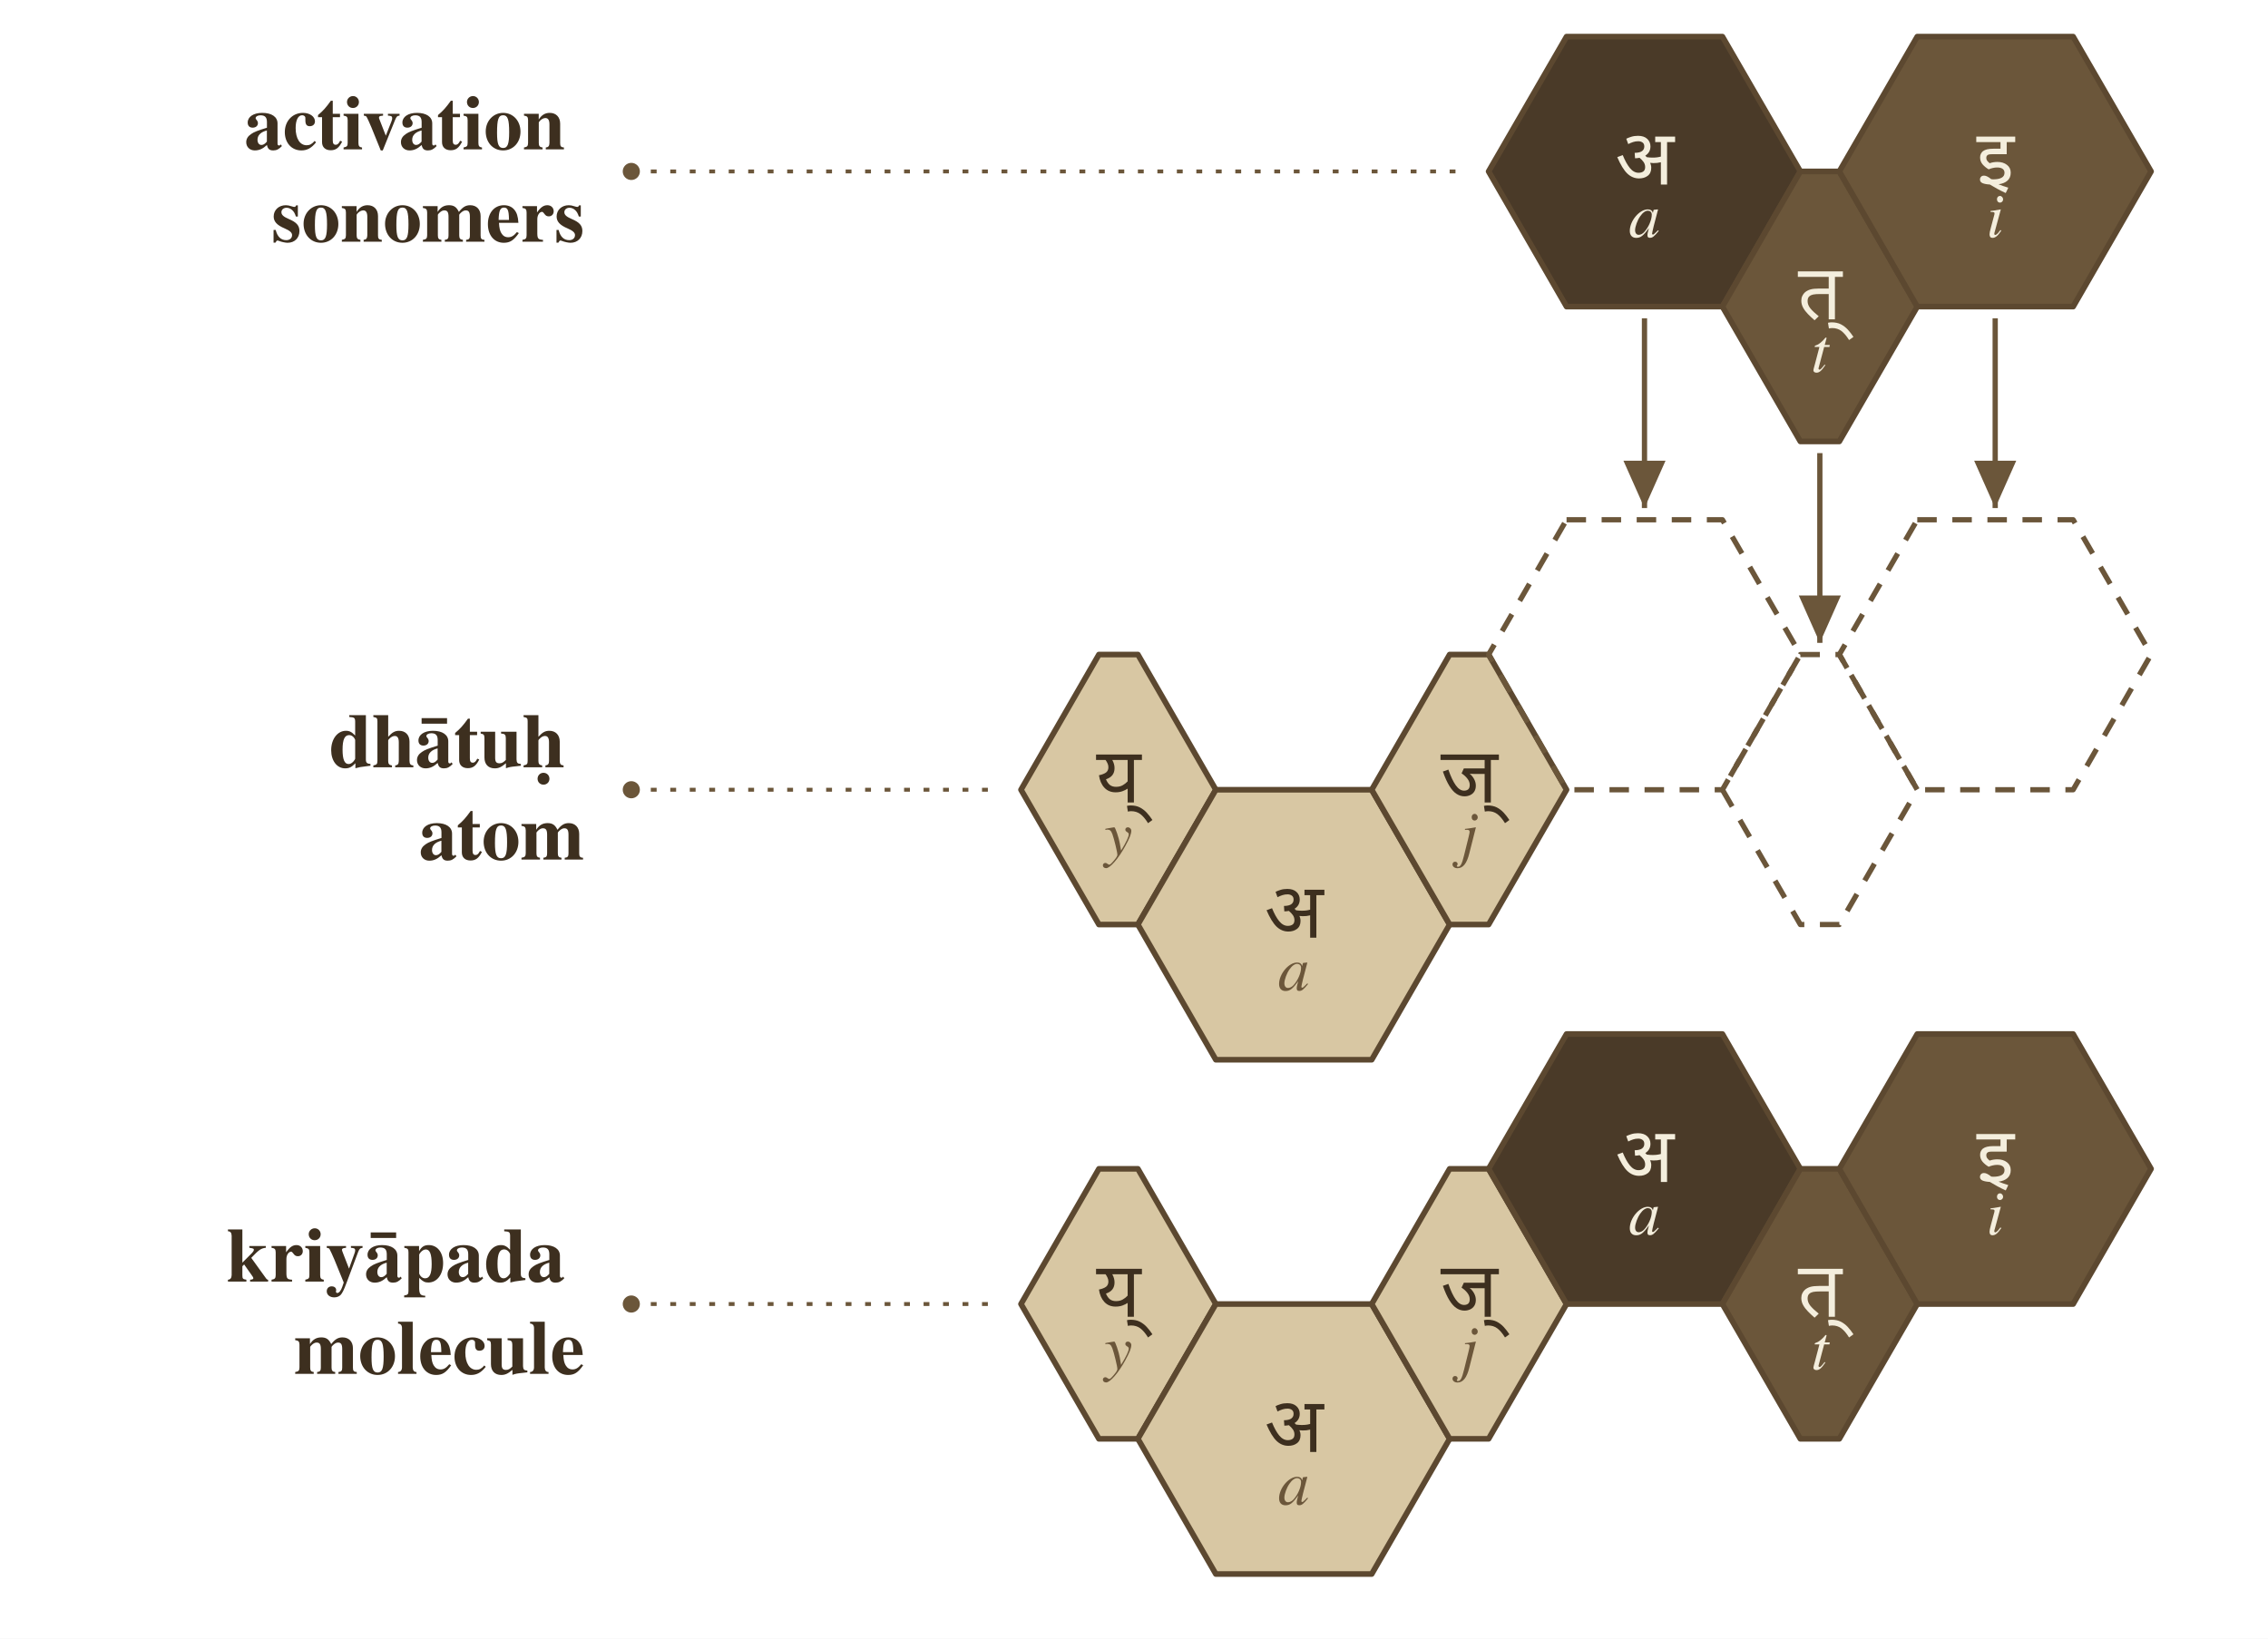
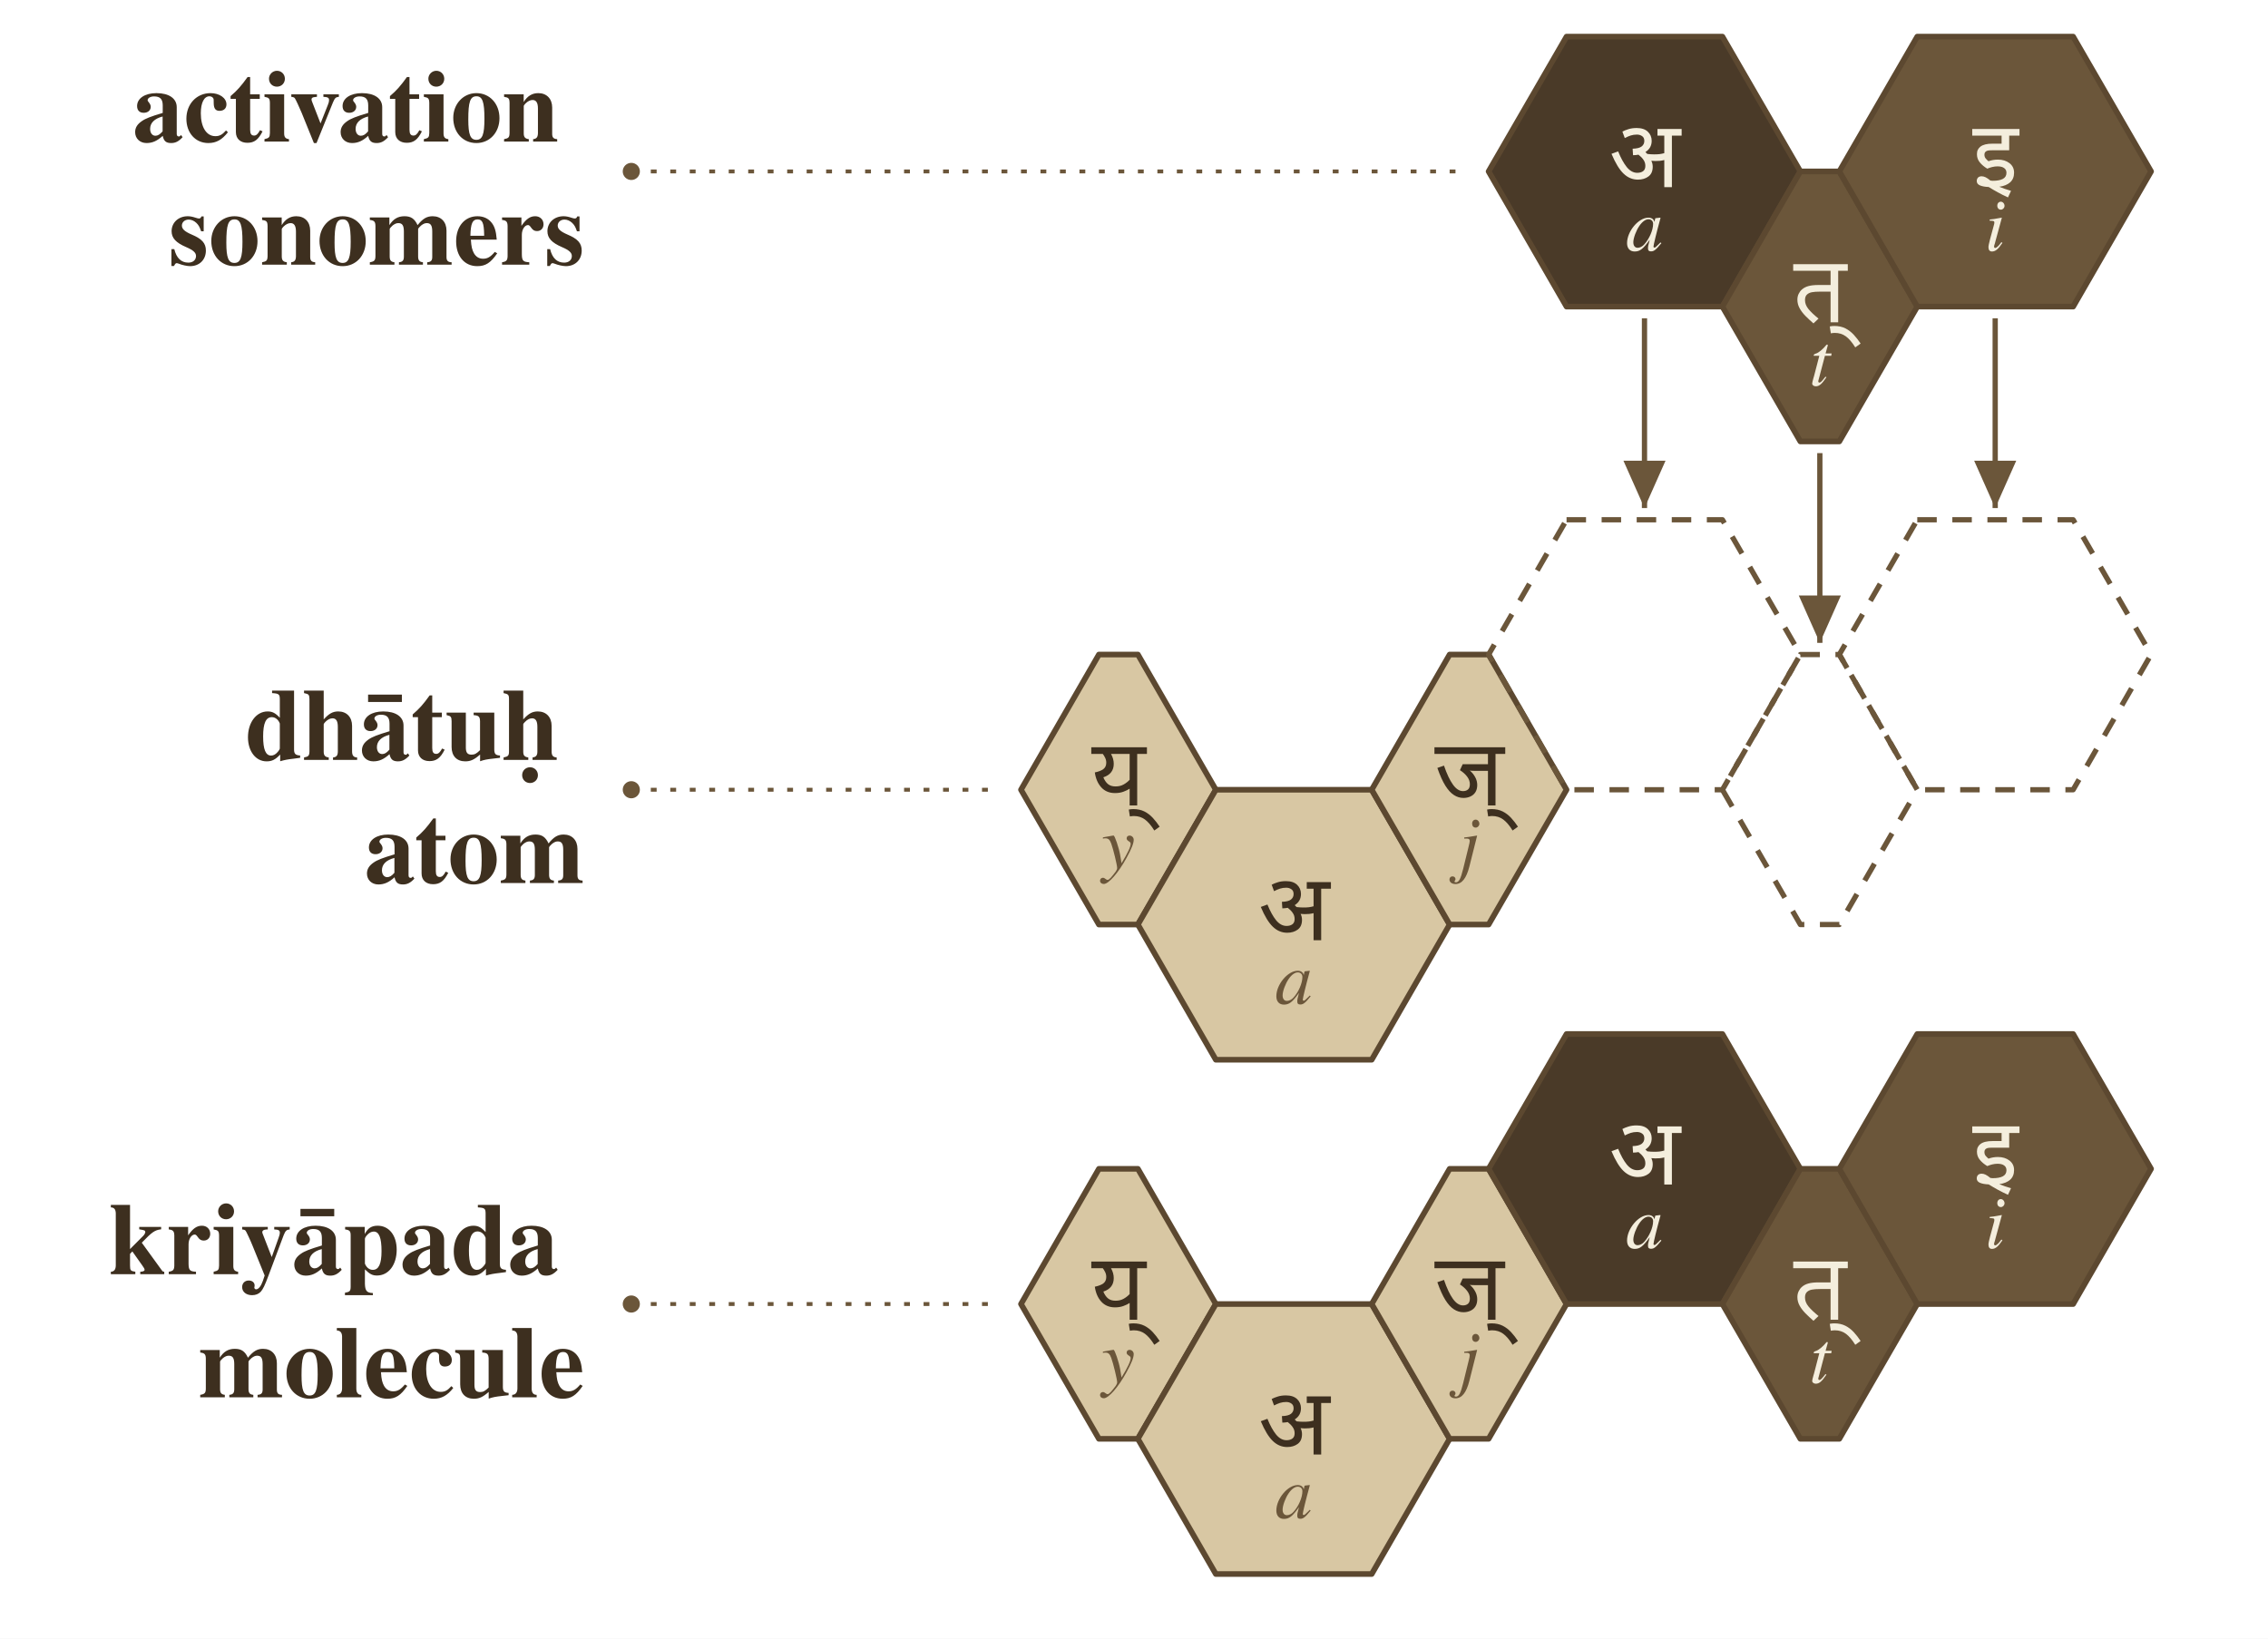
<svg xmlns="http://www.w3.org/2000/svg" viewBox="0 0 582.0 420.6" width="4.5in" height="3.252in">
  <rect x="0" y="0" width="582.0" height="420.6" fill="#ffffff" />
  <defs>
    <marker id="arrowhead" markerWidth="10" markerHeight="8" refX="9" refY="4" orient="auto" markerUnits="strokeWidth">
      <polygon points="0,0 9,4 0,8" fill="#6b563a" />
    </marker>
  </defs>
-   <text x="150.0" y="44.0" font-family="Charter, Georgia, Times, serif" font-size="19.8" font-weight="700" text-anchor="end" dominant-baseline="middle" fill="#3d2f1f">
-     <tspan x="150.0" y="32.2">activation</tspan>
-     <tspan x="150.0" y="55.9">sonomers</tspan>
+   <text x="150.0" y="44.0" font-family="Charter, Georgia, Times, serif" font-size="26.3" font-weight="700" text-anchor="end" dominant-baseline="middle" fill="#3d2f1f">
+     <tspan x="150.0" y="28.2">activation</tspan>
+     <tspan x="150.0" y="59.8">sonomers</tspan>
  </text>
-   <text x="150.0" y="202.7" font-family="Charter, Georgia, Times, serif" font-size="19.8" font-weight="700" text-anchor="end" dominant-baseline="middle" fill="#3d2f1f">
-     <tspan x="150.0" y="190.8">dhātuḥ</tspan>
-     <tspan x="150.0" y="214.5">atom</tspan>
+   <text x="150.0" y="202.7" font-family="Charter, Georgia, Times, serif" font-size="26.3" font-weight="700" text-anchor="end" dominant-baseline="middle" fill="#3d2f1f">
+     <tspan x="150.0" y="186.9">dhātuḥ</tspan>
+     <tspan x="150.0" y="218.5">atom</tspan>
  </text>
-   <text x="150.0" y="334.7" font-family="Charter, Georgia, Times, serif" font-size="19.8" font-weight="700" text-anchor="end" dominant-baseline="middle" fill="#3d2f1f">
-     <tspan x="150.0" y="322.8">kriyāpada</tspan>
-     <tspan x="150.0" y="346.5">molecule</tspan>
+   <text x="150.0" y="334.7" font-family="Charter, Georgia, Times, serif" font-size="26.3" font-weight="700" text-anchor="end" dominant-baseline="middle" fill="#3d2f1f">
+     <tspan x="150.0" y="318.9">kriyāpada</tspan>
+     <tspan x="150.0" y="350.5">molecule</tspan>
  </text>
  <circle cx="162.0" cy="44.0" r="2.2" fill="#6b563a" />
  <line x1="162.0" y1="44.0" x2="374.0" y2="44.0" stroke="#6b563a" stroke-width="1" stroke-dasharray="1.5 3.5" />
  <circle cx="162.0" cy="202.7" r="2.2" fill="#6b563a" />
  <line x1="162.0" y1="202.7" x2="254.0" y2="202.7" stroke="#6b563a" stroke-width="1" stroke-dasharray="1.5 3.5" />
  <circle cx="162.0" cy="334.7" r="2.2" fill="#6b563a" />
  <line x1="162.0" y1="334.7" x2="254.0" y2="334.7" stroke="#6b563a" stroke-width="1" stroke-dasharray="1.5 3.5" />
  <polygon points="402.0,9.4 442.0,9.4 462.0,44.0 442.0,78.7 402.0,78.7 382.0,44.0" fill="#4a3a28" stroke="#5c4830" stroke-width="1.45" stroke-linejoin="round" />
-   <text x="422.0" y="40.5" font-family="Noto Sans Devanagari, Mangal, Devanagari Sangam MN, sans-serif" font-size="19.8" font-weight="500" text-anchor="middle" dominant-baseline="middle" fill="#f4eedd">अ</text>
-   <text x="422.0" y="56.3" font-family="Charter, Georgia, Times, serif" font-size="16.2" font-style="italic" text-anchor="middle" dominant-baseline="middle" fill="#f4eedd">a</text>
+   <text x="422.0" y="39.7" font-family="Noto Sans Devanagari, Mangal, Devanagari Sangam MN, sans-serif" font-size="24.0" font-weight="500" text-anchor="middle" dominant-baseline="middle" fill="#f4eedd">अ</text>
+   <text x="422.0" y="58.9" font-family="Charter, Georgia, Times, serif" font-size="19.2" font-style="italic" text-anchor="middle" dominant-baseline="middle" fill="#f4eedd">a</text>
  <polygon points="462.0,44.0 472.0,44.0 492.0,78.7 472.0,113.3 462.0,113.3 442.0,78.7" fill="#6b563a" stroke="#5c4830" stroke-width="1.45" stroke-linejoin="round" />
-   <text x="467.0" y="75.1" font-family="Noto Sans Devanagari, Mangal, Devanagari Sangam MN, sans-serif" font-size="19.8" font-weight="500" text-anchor="middle" dominant-baseline="middle" fill="#f4eedd">त्</text>
-   <text x="467.0" y="90.9" font-family="Charter, Georgia, Times, serif" font-size="16.2" font-style="italic" text-anchor="middle" dominant-baseline="middle" fill="#f4eedd">t</text>
+   <text x="467.0" y="74.4" font-family="Noto Sans Devanagari, Mangal, Devanagari Sangam MN, sans-serif" font-size="24.0" font-weight="500" text-anchor="middle" dominant-baseline="middle" fill="#f4eedd">त्</text>
+   <text x="467.0" y="93.5" font-family="Charter, Georgia, Times, serif" font-size="19.2" font-style="italic" text-anchor="middle" dominant-baseline="middle" fill="#f4eedd">t</text>
  <polygon points="492.0,9.4 532.0,9.4 552.0,44.0 532.0,78.7 492.0,78.7 472.0,44.0" fill="#6b563a" stroke="#5c4830" stroke-width="1.45" stroke-linejoin="round" />
-   <text x="512.0" y="40.5" font-family="Noto Sans Devanagari, Mangal, Devanagari Sangam MN, sans-serif" font-size="19.8" font-weight="500" text-anchor="middle" dominant-baseline="middle" fill="#f4eedd">इ</text>
-   <text x="512.0" y="56.3" font-family="Charter, Georgia, Times, serif" font-size="16.2" font-style="italic" text-anchor="middle" dominant-baseline="middle" fill="#f4eedd">i</text>
+   <text x="512.0" y="39.7" font-family="Noto Sans Devanagari, Mangal, Devanagari Sangam MN, sans-serif" font-size="24.0" font-weight="500" text-anchor="middle" dominant-baseline="middle" fill="#f4eedd">इ</text>
+   <text x="512.0" y="58.9" font-family="Charter, Georgia, Times, serif" font-size="19.2" font-style="italic" text-anchor="middle" dominant-baseline="middle" fill="#f4eedd">i</text>
  <polygon points="282.0,168.0 292.0,168.0 312.0,202.7 292.0,237.3 282.0,237.3 262.0,202.7" fill="#d8c7a3" stroke="#5c4830" stroke-width="1.45" stroke-linejoin="round" />
-   <text x="287.0" y="199.1" font-family="Noto Sans Devanagari, Mangal, Devanagari Sangam MN, sans-serif" font-size="19.8" font-weight="500" text-anchor="middle" dominant-baseline="middle" fill="#3d2f1f">य्</text>
-   <text x="287.0" y="214.9" font-family="Charter, Georgia, Times, serif" font-size="16.2" font-style="italic" text-anchor="middle" dominant-baseline="middle" fill="#6b563a">y</text>
+   <text x="287.0" y="198.4" font-family="Noto Sans Devanagari, Mangal, Devanagari Sangam MN, sans-serif" font-size="24.0" font-weight="500" text-anchor="middle" dominant-baseline="middle" fill="#3d2f1f">य्</text>
+   <text x="287.0" y="217.5" font-family="Charter, Georgia, Times, serif" font-size="19.2" font-style="italic" text-anchor="middle" dominant-baseline="middle" fill="#6b563a">y</text>
  <polygon points="312.0,202.7 352.0,202.7 372.0,237.3 352.0,272.0 312.0,272.0 292.0,237.3" fill="#d8c7a3" stroke="#5c4830" stroke-width="1.45" stroke-linejoin="round" />
-   <text x="332.0" y="233.8" font-family="Noto Sans Devanagari, Mangal, Devanagari Sangam MN, sans-serif" font-size="19.8" font-weight="500" text-anchor="middle" dominant-baseline="middle" fill="#3d2f1f">अ</text>
-   <text x="332.0" y="249.6" font-family="Charter, Georgia, Times, serif" font-size="16.2" font-style="italic" text-anchor="middle" dominant-baseline="middle" fill="#6b563a">a</text>
+   <text x="332.0" y="233.0" font-family="Noto Sans Devanagari, Mangal, Devanagari Sangam MN, sans-serif" font-size="24.0" font-weight="500" text-anchor="middle" dominant-baseline="middle" fill="#3d2f1f">अ</text>
+   <text x="332.0" y="252.2" font-family="Charter, Georgia, Times, serif" font-size="19.2" font-style="italic" text-anchor="middle" dominant-baseline="middle" fill="#6b563a">a</text>
  <polygon points="372.0,168.0 382.0,168.0 402.0,202.7 382.0,237.3 372.0,237.3 352.0,202.7" fill="#d8c7a3" stroke="#5c4830" stroke-width="1.45" stroke-linejoin="round" />
-   <text x="377.0" y="199.1" font-family="Noto Sans Devanagari, Mangal, Devanagari Sangam MN, sans-serif" font-size="19.8" font-weight="500" text-anchor="middle" dominant-baseline="middle" fill="#3d2f1f">ज्</text>
-   <text x="377.0" y="214.9" font-family="Charter, Georgia, Times, serif" font-size="16.2" font-style="italic" text-anchor="middle" dominant-baseline="middle" fill="#6b563a">j</text>
+   <text x="377.0" y="198.4" font-family="Noto Sans Devanagari, Mangal, Devanagari Sangam MN, sans-serif" font-size="24.0" font-weight="500" text-anchor="middle" dominant-baseline="middle" fill="#3d2f1f">ज्</text>
+   <text x="377.0" y="217.5" font-family="Charter, Georgia, Times, serif" font-size="19.2" font-style="italic" text-anchor="middle" dominant-baseline="middle" fill="#6b563a">j</text>
  <polygon points="402.0,133.4 442.0,133.4 462.0,168.0 442.0,202.7 402.0,202.7 382.0,168.0" fill="none" stroke="#6b563a" stroke-width="1.35" stroke-dasharray="5 4" stroke-linejoin="round" />
  <polygon points="462.0,168.0 472.0,168.0 492.0,202.7 472.0,237.3 462.0,237.3 442.0,202.7" fill="none" stroke="#6b563a" stroke-width="1.35" stroke-dasharray="5 4" stroke-linejoin="round" />
  <polygon points="492.0,133.4 532.0,133.4 552.0,168.0 532.0,202.7 492.0,202.7 472.0,168.0" fill="none" stroke="#6b563a" stroke-width="1.35" stroke-dasharray="5 4" stroke-linejoin="round" />
  <path d="M 422.0,81.7 L 422.0,130.4" fill="none" stroke="#6b563a" stroke-width="1.35" marker-end="url(#arrowhead)" />
  <path d="M 467.0,116.3 L 467.0,165.0" fill="none" stroke="#6b563a" stroke-width="1.35" marker-end="url(#arrowhead)" />
  <path d="M 512.0,81.7 L 512.0,130.4" fill="none" stroke="#6b563a" stroke-width="1.35" marker-end="url(#arrowhead)" />
  <polygon points="282.0,300.0 292.0,300.0 312.0,334.7 292.0,369.3 282.0,369.3 262.0,334.7" fill="#d8c7a3" stroke="#5c4830" stroke-width="1.45" stroke-linejoin="round" />
-   <text x="287.0" y="331.1" font-family="Noto Sans Devanagari, Mangal, Devanagari Sangam MN, sans-serif" font-size="19.8" font-weight="500" text-anchor="middle" dominant-baseline="middle" fill="#3d2f1f">य्</text>
-   <text x="287.0" y="346.9" font-family="Charter, Georgia, Times, serif" font-size="16.2" font-style="italic" text-anchor="middle" dominant-baseline="middle" fill="#6b563a">y</text>
+   <text x="287.0" y="330.4" font-family="Noto Sans Devanagari, Mangal, Devanagari Sangam MN, sans-serif" font-size="24.0" font-weight="500" text-anchor="middle" dominant-baseline="middle" fill="#3d2f1f">य्</text>
+   <text x="287.0" y="349.5" font-family="Charter, Georgia, Times, serif" font-size="19.2" font-style="italic" text-anchor="middle" dominant-baseline="middle" fill="#6b563a">y</text>
  <polygon points="312.0,334.7 352.0,334.7 372.0,369.3 352.0,404.0 312.0,404.0 292.0,369.3" fill="#d8c7a3" stroke="#5c4830" stroke-width="1.45" stroke-linejoin="round" />
-   <text x="332.0" y="365.8" font-family="Noto Sans Devanagari, Mangal, Devanagari Sangam MN, sans-serif" font-size="19.8" font-weight="500" text-anchor="middle" dominant-baseline="middle" fill="#3d2f1f">अ</text>
-   <text x="332.0" y="381.6" font-family="Charter, Georgia, Times, serif" font-size="16.2" font-style="italic" text-anchor="middle" dominant-baseline="middle" fill="#6b563a">a</text>
+   <text x="332.0" y="365.0" font-family="Noto Sans Devanagari, Mangal, Devanagari Sangam MN, sans-serif" font-size="24.0" font-weight="500" text-anchor="middle" dominant-baseline="middle" fill="#3d2f1f">अ</text>
+   <text x="332.0" y="384.2" font-family="Charter, Georgia, Times, serif" font-size="19.2" font-style="italic" text-anchor="middle" dominant-baseline="middle" fill="#6b563a">a</text>
  <polygon points="372.0,300.0 382.0,300.0 402.0,334.7 382.0,369.3 372.0,369.3 352.0,334.7" fill="#d8c7a3" stroke="#5c4830" stroke-width="1.45" stroke-linejoin="round" />
-   <text x="377.0" y="331.1" font-family="Noto Sans Devanagari, Mangal, Devanagari Sangam MN, sans-serif" font-size="19.8" font-weight="500" text-anchor="middle" dominant-baseline="middle" fill="#3d2f1f">ज्</text>
-   <text x="377.0" y="346.9" font-family="Charter, Georgia, Times, serif" font-size="16.2" font-style="italic" text-anchor="middle" dominant-baseline="middle" fill="#6b563a">j</text>
+   <text x="377.0" y="330.4" font-family="Noto Sans Devanagari, Mangal, Devanagari Sangam MN, sans-serif" font-size="24.0" font-weight="500" text-anchor="middle" dominant-baseline="middle" fill="#3d2f1f">ज्</text>
+   <text x="377.0" y="349.5" font-family="Charter, Georgia, Times, serif" font-size="19.2" font-style="italic" text-anchor="middle" dominant-baseline="middle" fill="#6b563a">j</text>
  <polygon points="402.0,265.4 442.0,265.4 462.0,300.0 442.0,334.7 402.0,334.7 382.0,300.0" fill="#4a3a28" stroke="#5c4830" stroke-width="1.45" stroke-linejoin="round" />
-   <text x="422.0" y="296.5" font-family="Noto Sans Devanagari, Mangal, Devanagari Sangam MN, sans-serif" font-size="19.8" font-weight="500" text-anchor="middle" dominant-baseline="middle" fill="#f4eedd">अ</text>
-   <text x="422.0" y="312.3" font-family="Charter, Georgia, Times, serif" font-size="16.2" font-style="italic" text-anchor="middle" dominant-baseline="middle" fill="#f4eedd">a</text>
+   <text x="422.0" y="295.7" font-family="Noto Sans Devanagari, Mangal, Devanagari Sangam MN, sans-serif" font-size="24.0" font-weight="500" text-anchor="middle" dominant-baseline="middle" fill="#f4eedd">अ</text>
+   <text x="422.0" y="314.9" font-family="Charter, Georgia, Times, serif" font-size="19.2" font-style="italic" text-anchor="middle" dominant-baseline="middle" fill="#f4eedd">a</text>
  <polygon points="462.0,300.0 472.0,300.0 492.0,334.7 472.0,369.3 462.0,369.3 442.0,334.7" fill="#6b563a" stroke="#5c4830" stroke-width="1.45" stroke-linejoin="round" />
-   <text x="467.0" y="331.1" font-family="Noto Sans Devanagari, Mangal, Devanagari Sangam MN, sans-serif" font-size="19.8" font-weight="500" text-anchor="middle" dominant-baseline="middle" fill="#f4eedd">त्</text>
-   <text x="467.0" y="346.9" font-family="Charter, Georgia, Times, serif" font-size="16.2" font-style="italic" text-anchor="middle" dominant-baseline="middle" fill="#f4eedd">t</text>
+   <text x="467.0" y="330.4" font-family="Noto Sans Devanagari, Mangal, Devanagari Sangam MN, sans-serif" font-size="24.0" font-weight="500" text-anchor="middle" dominant-baseline="middle" fill="#f4eedd">त्</text>
+   <text x="467.0" y="349.5" font-family="Charter, Georgia, Times, serif" font-size="19.2" font-style="italic" text-anchor="middle" dominant-baseline="middle" fill="#f4eedd">t</text>
  <polygon points="492.0,265.4 532.0,265.4 552.0,300.0 532.0,334.7 492.0,334.7 472.0,300.0" fill="#6b563a" stroke="#5c4830" stroke-width="1.45" stroke-linejoin="round" />
-   <text x="512.0" y="296.5" font-family="Noto Sans Devanagari, Mangal, Devanagari Sangam MN, sans-serif" font-size="19.8" font-weight="500" text-anchor="middle" dominant-baseline="middle" fill="#f4eedd">इ</text>
-   <text x="512.0" y="312.3" font-family="Charter, Georgia, Times, serif" font-size="16.2" font-style="italic" text-anchor="middle" dominant-baseline="middle" fill="#f4eedd">i</text>
+   <text x="512.0" y="295.7" font-family="Noto Sans Devanagari, Mangal, Devanagari Sangam MN, sans-serif" font-size="24.0" font-weight="500" text-anchor="middle" dominant-baseline="middle" fill="#f4eedd">इ</text>
+   <text x="512.0" y="314.9" font-family="Charter, Georgia, Times, serif" font-size="19.2" font-style="italic" text-anchor="middle" dominant-baseline="middle" fill="#f4eedd">i</text>
</svg>
